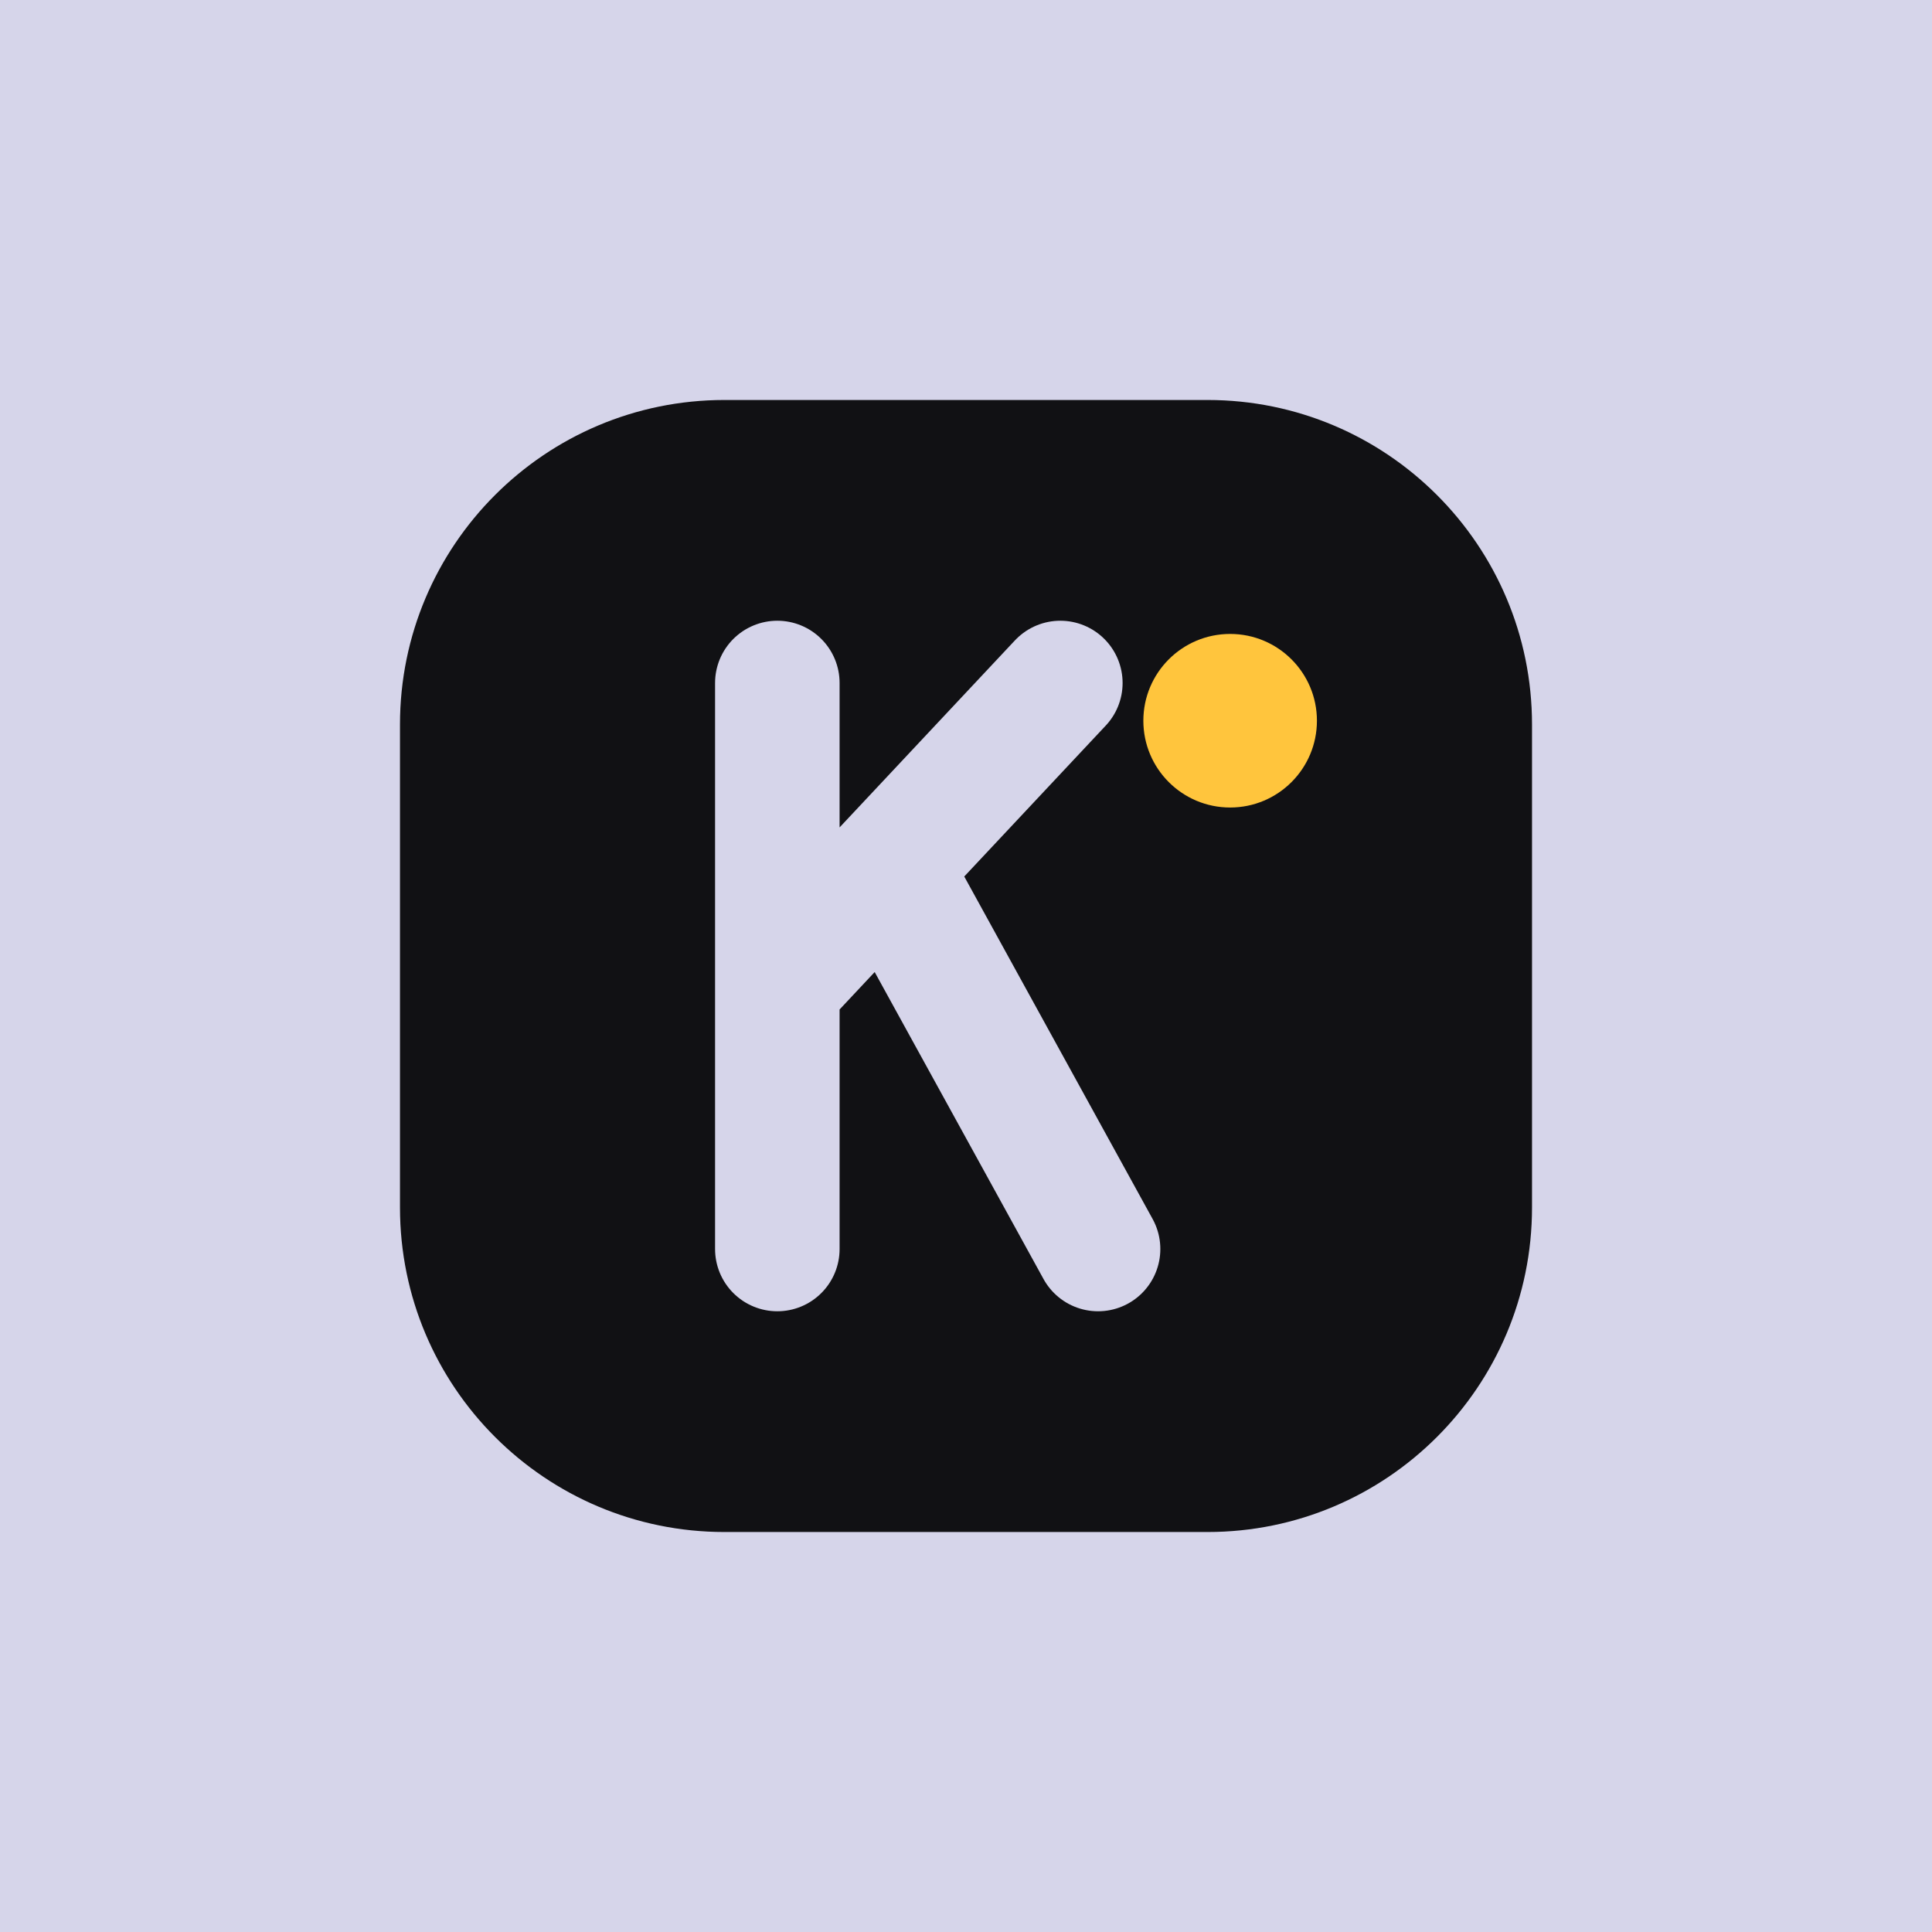
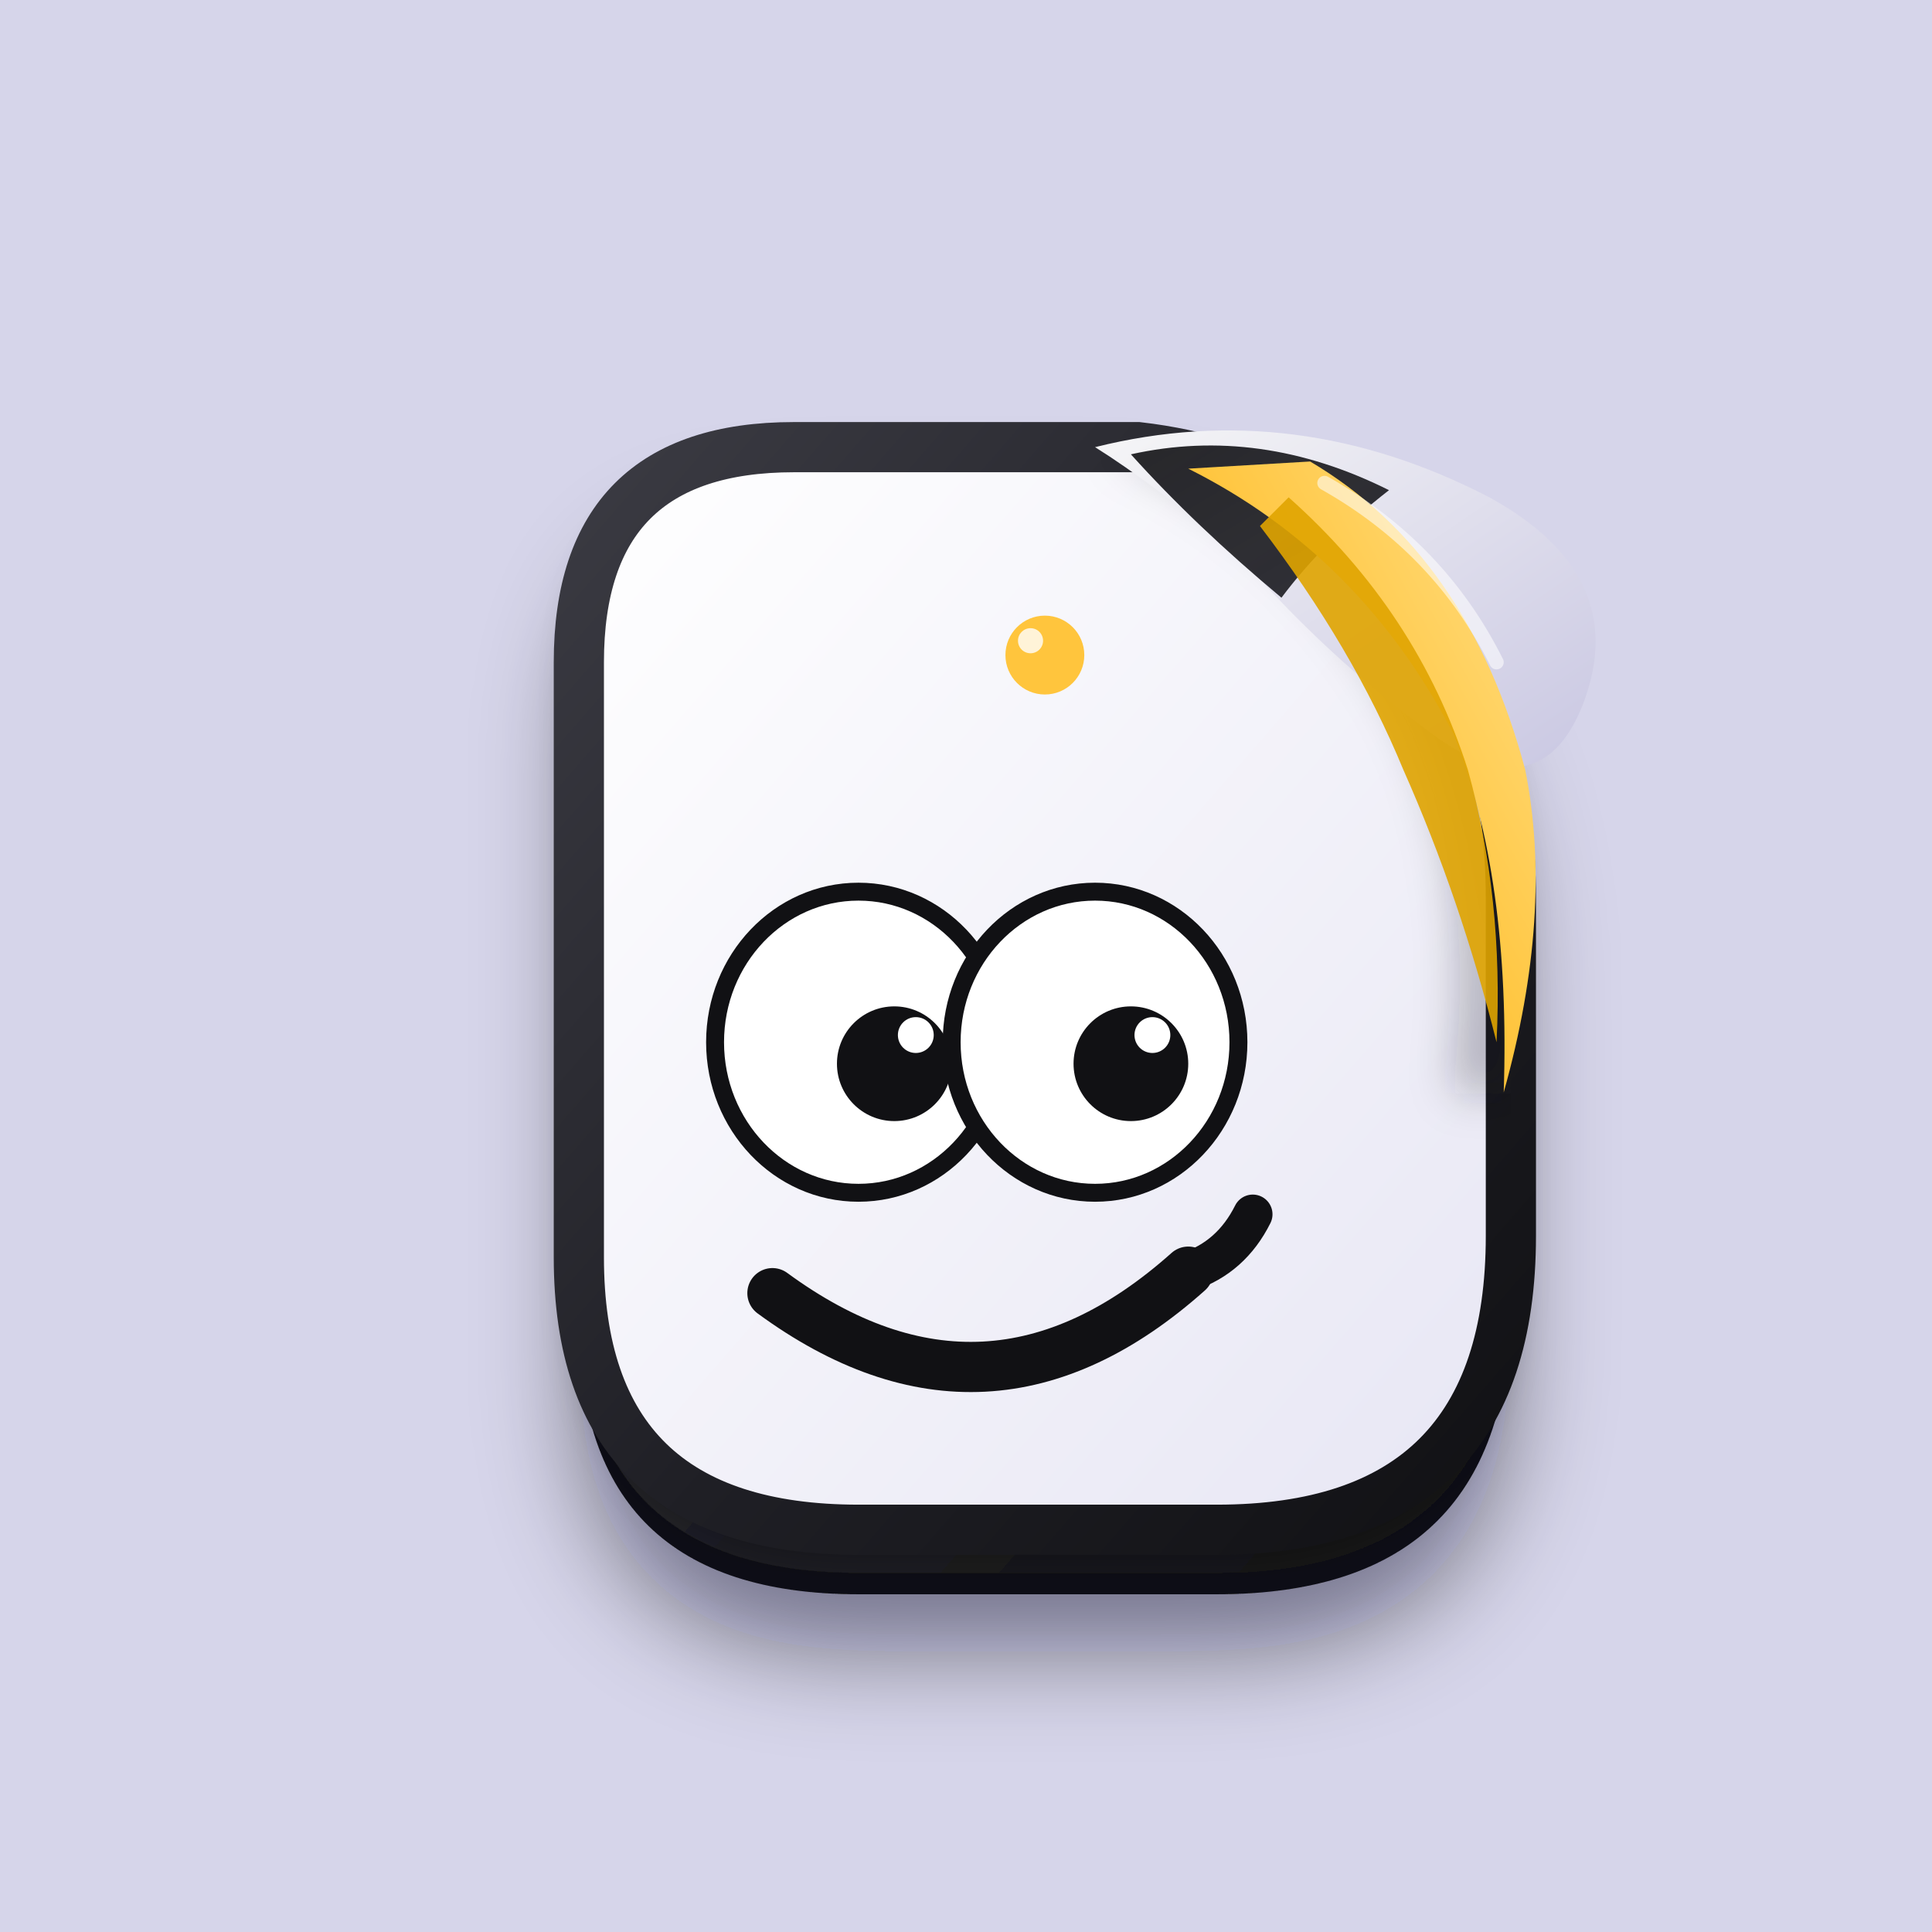
<svg xmlns="http://www.w3.org/2000/svg" viewBox="0 0 512 512">
  <rect width="512" height="512" fill="#D6D5EA" />
-   <rect x="106" y="106" width="300" height="300" rx="86" fill="#111114" />
-   <path d="M206 181v150M206 261l75-80M236 231l55 100" fill="none" stroke="#D6D5EA" stroke-width="33" stroke-linecap="round" stroke-linejoin="round" />
-   <circle cx="326" cy="191" r="23" fill="#FFC53D" />
+   <svg x="66" y="52" width="380" height="418" viewBox="0 0 400 440" overflow="visible">
+     <defs>
+       <path id="k-bodyShape" d="M92 130 Q92 70 152 70 L248 70 Q300 76 330 118 Q352 150 352 196 L352 290 Q352 372 270 372 L170 372 Q92 372 92 296 Z" />
+       <clipPath id="k-bodyClip">
+         <use href="#k-bodyShape" />
+       </clipPath>
+       <linearGradient id="k-paper" x1="0" y1="0" x2="1" y2="1">
+         <stop offset="0" stop-color="#FFFFFF" />
+         <stop offset="1" stop-color="#E7E6F4" />
+       </linearGradient>
+       <linearGradient id="k-rim" x1="0" y1="0" x2="1" y2="1">
+         <stop offset="0" stop-color="#3B3B43" />
+         <stop offset="0.55" stop-color="#1F1F25" />
+         <stop offset="1" stop-color="#111114" />
+       </linearGradient>
+       <linearGradient id="k-curlBack" x1="0" y1="0" x2="1" y2="1">
+         <stop offset="0" stop-color="#F6F6F7" />
+         <stop offset="1" stop-color="#C9C7E2" />
+       </linearGradient>
+       <linearGradient id="k-curlBlue" x1="0" y1="1" x2="1" y2="0">
+         <stop offset="0" stop-color="#C99300" />
+         <stop offset="0.5" stop-color="#FFC53D" />
+         <stop offset="1" stop-color="#FFE08A" />
+       </linearGradient>
+       <linearGradient id="k-curlNavy" x1="0" y1="0" x2="1" y2="1">
+         <stop offset="0" stop-color="#111114" />
+         <stop offset="1" stop-color="#1F1F25" />
+       </linearGradient>
+       <filter id="k-drop" x="-30%" y="-30%" width="160%" height="170%">
+         <feDropShadow dx="0" dy="16" stdDeviation="14" flood-color="#111114" flood-opacity="0.45" />
+       </filter>
+       <filter id="k-sheetShadow" x="-30%" y="-30%" width="160%" height="170%">
+         <feDropShadow dx="0" dy="6" stdDeviation="5" flood-color="#111114" flood-opacity="0.35" />
+       </filter>
+       <filter id="k-soft" x="-40%" y="-40%" width="180%" height="180%">
+         <feGaussianBlur stdDeviation="6" />
+       </filter>
+       <g id="k-invoice">
+         <use href="#k-bodyShape" fill="url(#k-paper)" filter="url(#k-sheetShadow)" />
+         <use href="#k-bodyShape" fill="none" stroke="url(#k-rim)" stroke-width="10" />
+         <g clip-path="url(#k-bodyClip)">
+           <rect x="92" y="70" width="260" height="46" fill="#D6D5EA" />
+           <circle cx="130" cy="94" r="16" fill="#3B3B43" />
+           <text x="130" y="101" text-anchor="middle" font-family="Arial, sans-serif" font-size="20" font-weight="800" fill="#FFFFFF">$</text>
+           <rect x="158" y="84" width="74" height="8" rx="4" fill="#1F1F25" />
+           <rect x="158" y="98" width="48" height="6" rx="3" fill="#FFE08A" />
+           <rect x="116" y="140" width="120" height="8" rx="4" fill="#B4B2D4" />
+           <rect x="116" y="160" width="170" height="8" rx="4" fill="#DCDBEC" />
+           <rect x="116" y="180" width="150" height="8" rx="4" fill="#DCDBEC" />
+           <rect x="116" y="200" width="100" height="8" rx="4" fill="#DCDBEC" />
+           <line x1="116" y1="232" x2="320" y2="232" stroke="#B4B2D4" stroke-width="2" stroke-dasharray="6 5" />
+           <rect x="116" y="246" width="40" height="9" rx="4.5" fill="#1F1F25" />
+           <rect x="236" y="246" width="84" height="9" rx="4.5" fill="#1F1F25" />
+           <g fill="#B4B2D4">
+             <rect x="116" y="300" width="3" height="26" />
+             <rect x="124" y="300" width="6" height="26" />
+             <rect x="135" y="300" width="3" height="26" />
+             <rect x="143" y="300" width="5" height="26" />
+             <rect x="153" y="300" width="3" height="26" />
+             <rect x="161" y="300" width="6" height="26" />
+             <rect x="172" y="300" width="3" height="26" />
+             <rect x="180" y="300" width="5" height="26" />
+           </g>
+         </g>
+       </g>
+       <g id="k-invoicePaid">
+         <use href="#k-invoice" />
+         <g transform="translate(222 214) rotate(-12)">
+           <rect x="-70" y="-26" width="140" height="52" rx="8" fill="#FFFFFF" fill-opacity="0.9" stroke="#FFC53D" stroke-width="5" />
+           <text x="0" y="12" text-anchor="middle" font-family="Arial, sans-serif" font-size="34" font-weight="800" fill="#111114" letter-spacing="3">PAYÉ</text>
+         </g>
+       </g>
+     </defs>
+     <g id="k-settle">
+       <g id="k-block">
+         <g filter="url(#k-drop)">
+           <use href="#k-bodyShape" transform="translate(0 18)" fill="#111114" />
+           <use href="#k-bodyShape" transform="translate(0 12)" fill="url(#k-rim)" />
+           <use href="#k-bodyShape" transform="translate(0 6)" fill="#C9C7E2" />
+         </g>
+         <g id="k-top">
+           <use href="#k-bodyShape" fill="url(#k-paper)" filter="url(#k-sheetShadow)" />
+           <use href="#k-bodyShape" fill="none" stroke="url(#k-rim)" stroke-width="14" />
+           <g clip-path="url(#k-bodyClip)">
+             <path d="M240 70 Q290 90 320 140 Q344 184 336 250 L352 250 L352 70 Z" fill="#111114" opacity="0.28" filter="url(#k-soft)" />
+           </g>
+           <g id="k-curl">
+             <g id="k-curlInner">
+               <path d="M236 70 Q292 56 346 84 Q386 106 372 142 Q360 172 330 150 Q300 128 276 100 Q252 80 236 70 Z" fill="url(#k-curlBack)" />
+               <path d="M246 72 Q282 64 318 82 Q300 96 288 112 Q264 92 246 72 Z" fill="url(#k-curlNavy)" opacity="0.9" />
+               <path d="M262 76 Q310 100 336 150 Q352 190 350 250 Q364 200 356 160 Q340 100 296 74 Z" fill="url(#k-curlBlue)" />
+               <path d="M290 84 Q326 116 340 160 Q350 196 348 236 Q338 196 322 160 Q308 126 282 92 Z" fill="#E0A400" opacity="0.9" />
+               <path d="M300 80 Q332 98 348 130" fill="none" stroke="#FFFFFF" stroke-width="4" stroke-linecap="round" opacity="0.55" />
+             </g>
+           </g>
+           <circle id="k-dot" cx="222" cy="128" r="11" fill="#FFC53D" />
+           <circle cx="218" cy="124" r="3.5" fill="#FFFFFF" opacity="0.8" />
+           <ellipse class="eye" cx="170" cy="236" rx="40" ry="42" fill="#FFFFFF" stroke="#111114" stroke-width="5" />
+           <ellipse class="eye" cx="236" cy="236" rx="40" ry="42" fill="#FFFFFF" stroke="#111114" stroke-width="5" />
+           <circle class="pupil" cx="180" cy="242" r="16" fill="#111114" />
+           <circle class="pupil" cx="246" cy="242" r="16" fill="#111114" />
+           <circle class="pupil" cx="186" cy="234" r="5" fill="#FFFFFF" />
+           <circle class="pupil" cx="252" cy="234" r="5" fill="#FFFFFF" />
+           <path id="k-smile" d="M146 306 Q206 350 262 300" fill="none" stroke="#111114" stroke-width="14" stroke-linecap="round" />
+           <path id="k-dimple" d="M262 300 Q274 296 280 284" fill="none" stroke="#111114" stroke-width="11" stroke-linecap="round" />
+         </g>
+       </g>
+     </g>
+   </svg>
</svg>
